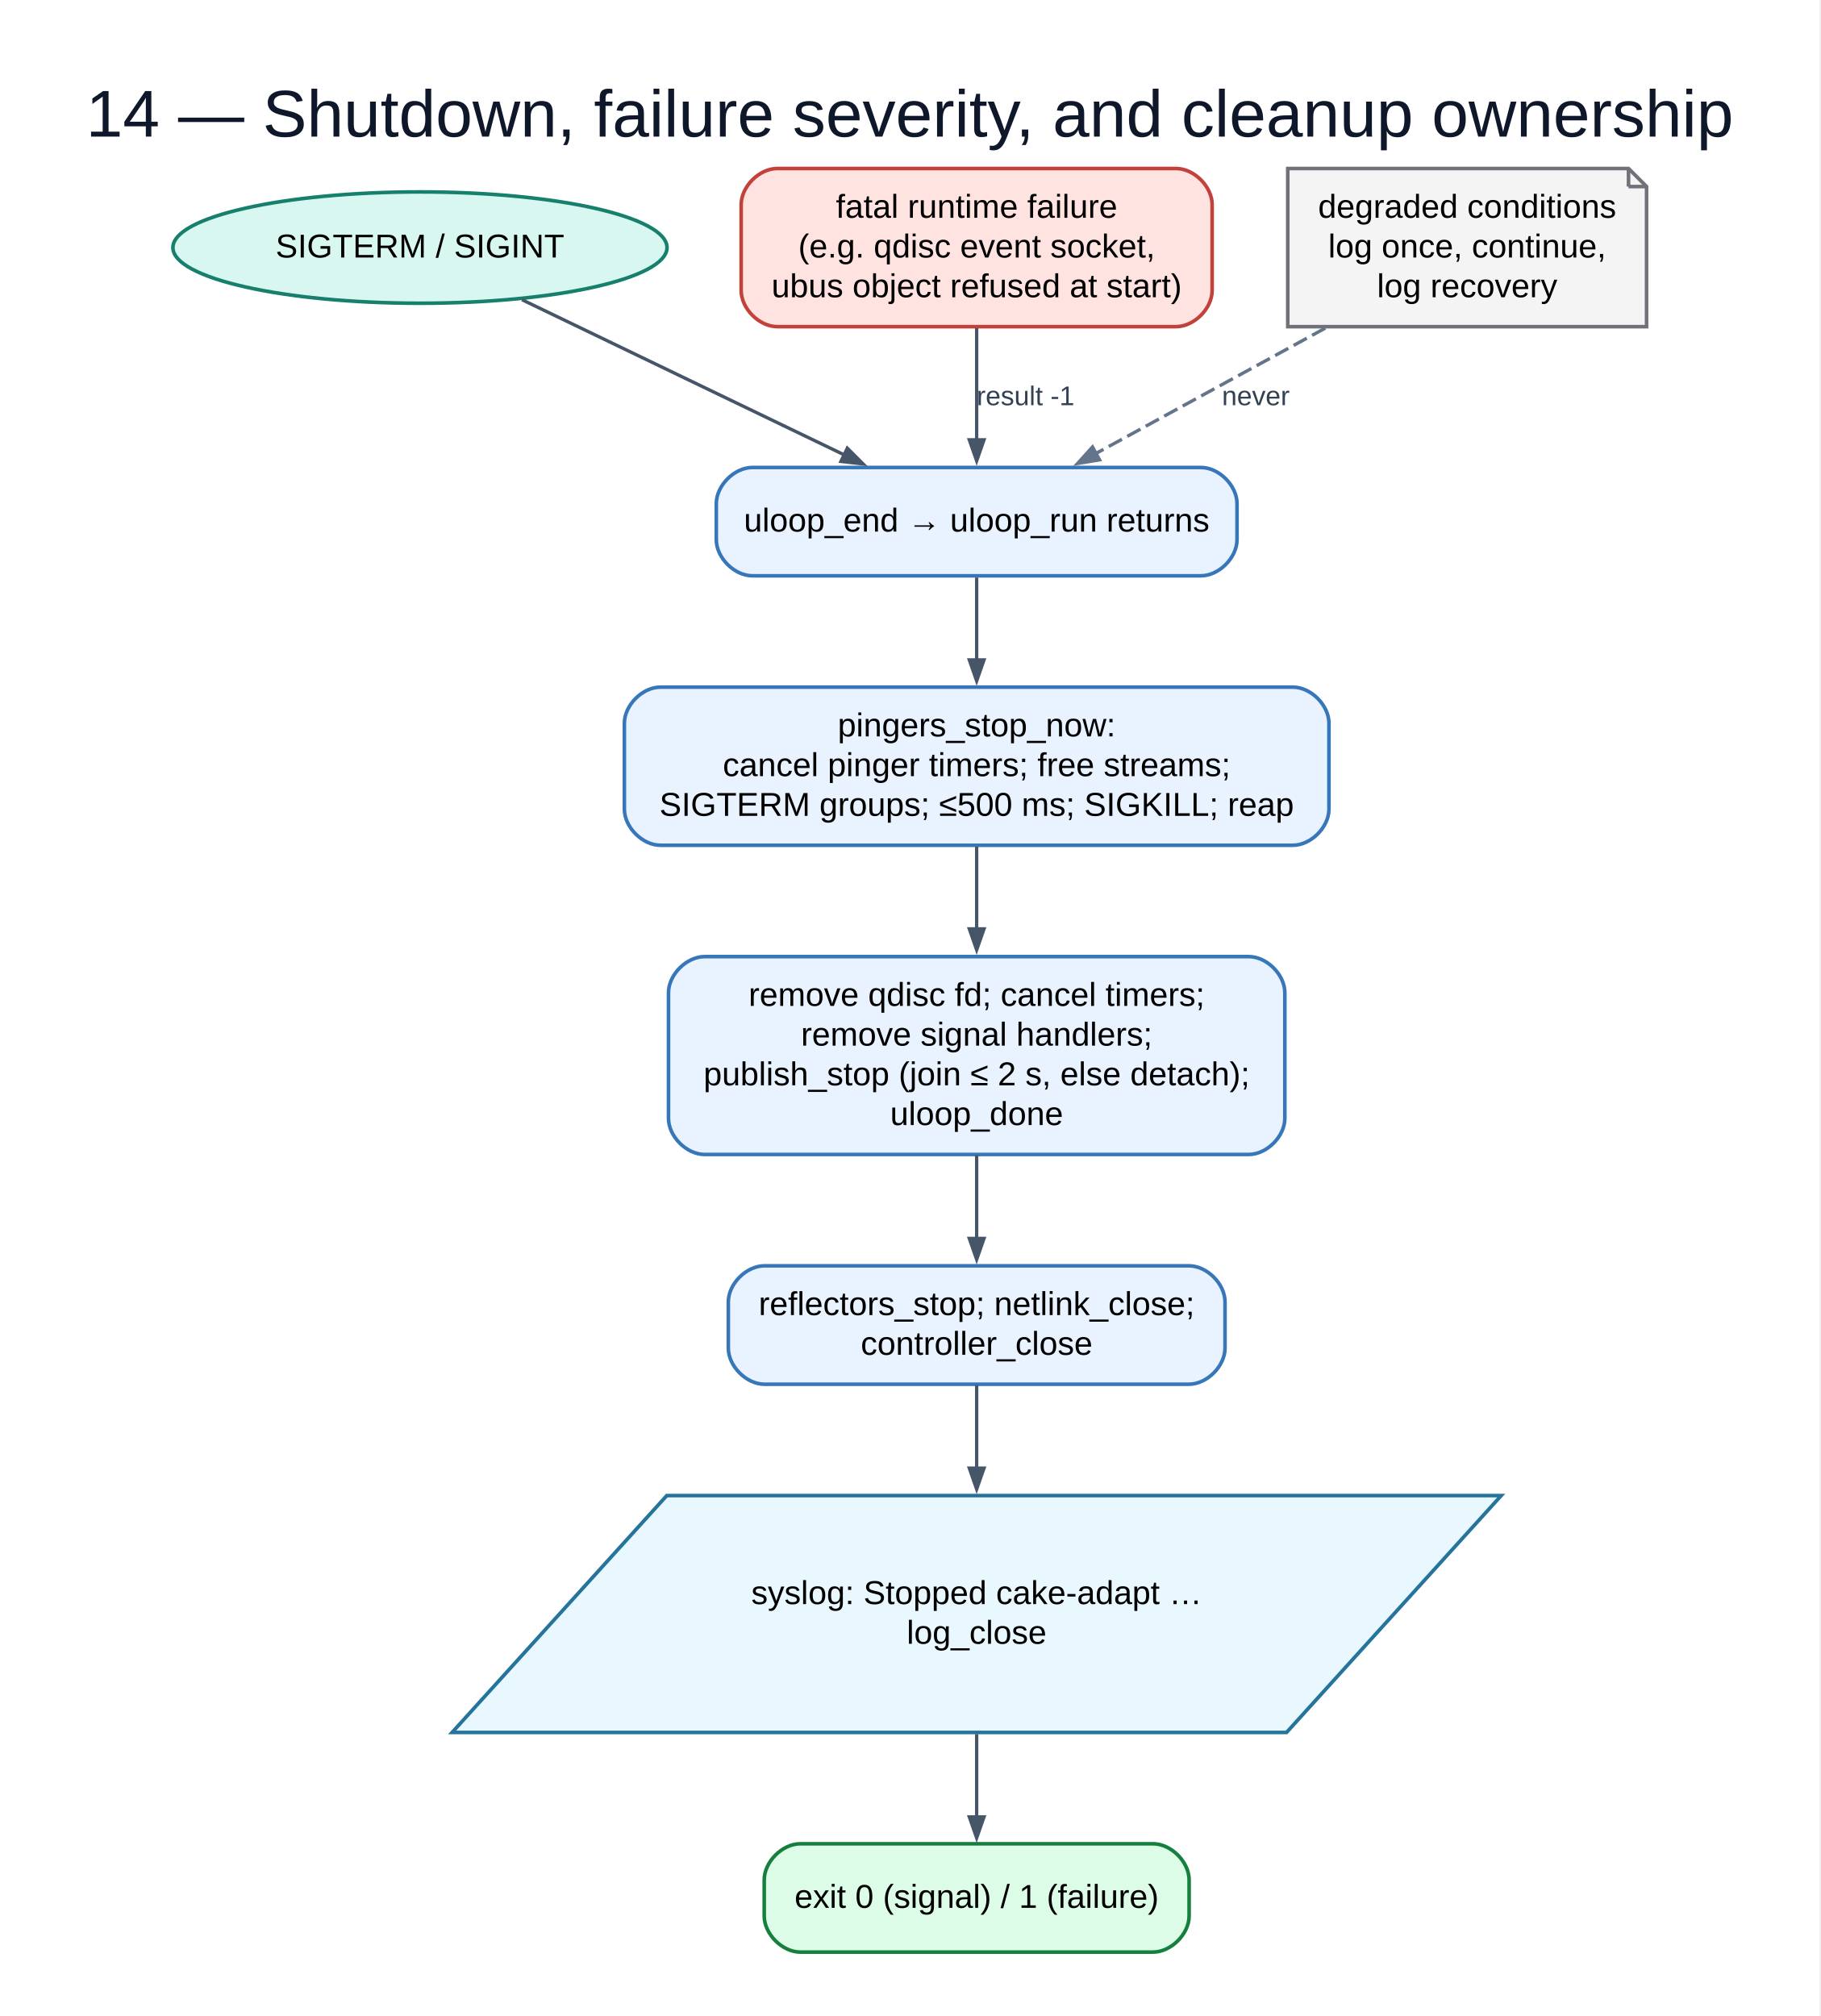
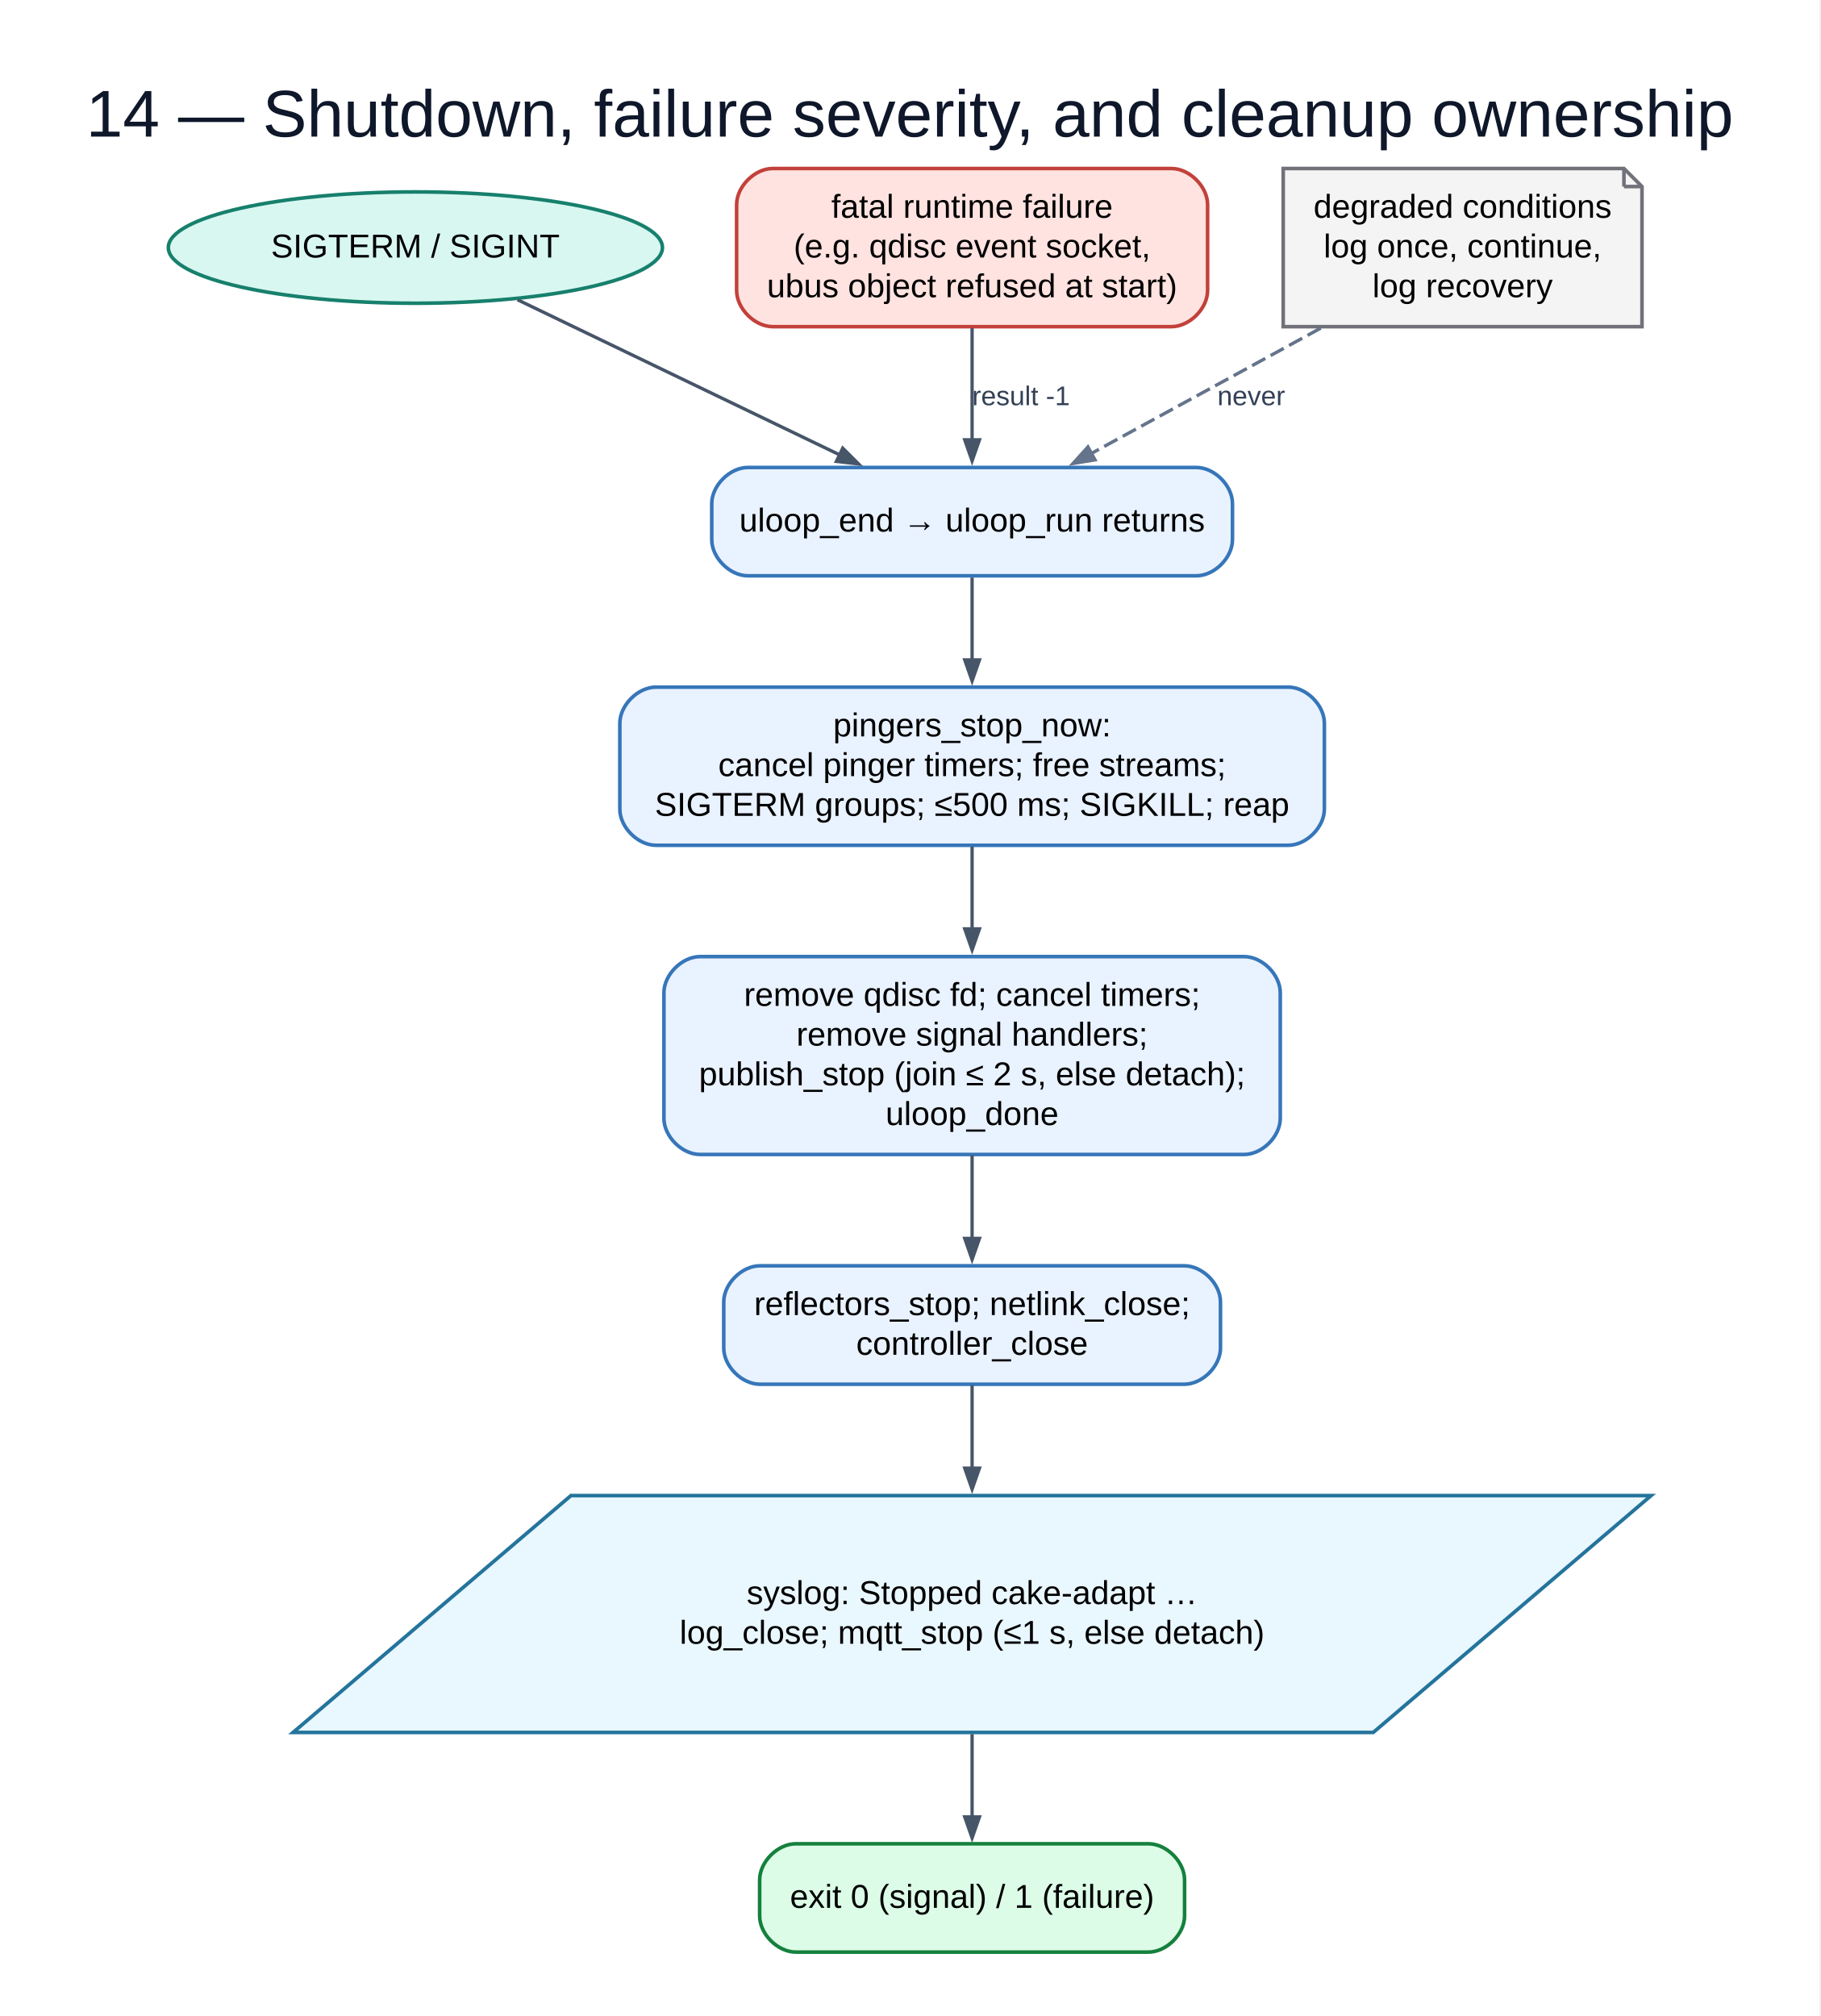
<svg xmlns="http://www.w3.org/2000/svg" width="605pt" height="670pt" viewBox="0.00 0.00 605.00 670.00">
  <g id="graph0" class="graph" transform="scale(1 1) rotate(0) translate(21.6 648.76)">
    <polygon fill="white" stroke="none" points="-21.6,21.6 -21.6,-648.76 583.03,-648.76 583.03,21.6 -21.6,21.6" />
    <text xml:space="preserve" text-anchor="middle" x="280.72" y="-603.36" font-family="Arial" font-size="22.00" fill="#0f172a">14 — Shutdown, failure severity, and cleanup ownership</text>
    <g id="node1" class="node">
-       <ellipse fill="#d9f7f1" stroke="#17806d" stroke-width="1.2" cx="117.96" cy="-566.48" rx="82.1" ry="18.5" />
-       <text xml:space="preserve" text-anchor="middle" x="117.96" y="-563.18" font-family="Arial" font-size="11.00">SIGTERM / SIGINT</text>
+       <ellipse fill="#d9f7f1" stroke="#17806d" stroke-width="1.2" cx="116.44" cy="-566.48" rx="82.1" ry="18.5" />
+       <text xml:space="preserve" text-anchor="middle" x="116.44" y="-563.18" font-family="Arial" font-size="11.00">SIGTERM / SIGINT</text>
    </g>
    <g id="node3" class="node">
-       <path fill="#e9f2ff" stroke="#3676b9" stroke-width="1.2" d="M377.48,-493.4C377.48,-493.4 228.44,-493.4 228.44,-493.4 222.44,-493.4 216.44,-487.4 216.44,-481.4 216.44,-481.4 216.44,-469.4 216.44,-469.4 216.44,-463.4 222.44,-457.4 228.44,-457.4 228.44,-457.4 377.48,-457.4 377.48,-457.4 383.48,-457.4 389.48,-463.4 389.48,-469.4 389.48,-469.4 389.48,-481.4 389.48,-481.4 389.48,-487.4 383.48,-493.4 377.48,-493.4" />
-       <text xml:space="preserve" text-anchor="middle" x="302.96" y="-472.1" font-family="Arial" font-size="11.00">uloop_end → uloop_run returns</text>
+       <path fill="#e9f2ff" stroke="#3676b9" stroke-width="1.2" d="M375.97,-493.4C375.97,-493.4 226.92,-493.4 226.92,-493.4 220.92,-493.4 214.92,-487.4 214.92,-481.4 214.92,-481.4 214.92,-469.4 214.92,-469.4 214.92,-463.4 220.92,-457.4 226.92,-457.4 226.92,-457.4 375.97,-457.4 375.97,-457.4 381.97,-457.4 387.97,-463.4 387.97,-469.4 387.97,-469.4 387.97,-481.4 387.97,-481.4 387.97,-487.4 381.97,-493.4 375.97,-493.4" />
+       <text xml:space="preserve" text-anchor="middle" x="301.44" y="-472.1" font-family="Arial" font-size="11.00">uloop_end → uloop_run returns</text>
    </g>
    <g id="edge1" class="edge">
-       <path fill="none" stroke="#475569" stroke-width="1.1" d="M151.89,-549.14C182.02,-534.63 226.23,-513.34 259.05,-497.54" />
-       <polygon fill="#475569" stroke="#475569" stroke-width="1.1" points="259.97,-499.82 265.21,-494.58 257.84,-495.41 259.97,-499.82" />
+       <path fill="none" stroke="#475569" stroke-width="1.1" d="M150.38,-549.14C180.51,-534.63 224.72,-513.34 257.54,-497.54" />
+       <polygon fill="#475569" stroke="#475569" stroke-width="1.1" points="258.45,-499.82 263.7,-494.58 256.33,-495.41 258.45,-499.82" />
    </g>
    <g id="node2" class="node">
-       <path fill="#ffe3e0" stroke="#c2413b" stroke-width="1.2" d="M369.21,-592.76C369.21,-592.76 236.7,-592.76 236.7,-592.76 230.7,-592.76 224.7,-586.76 224.7,-580.76 224.7,-580.76 224.7,-552.2 224.7,-552.2 224.7,-546.2 230.7,-540.2 236.7,-540.2 236.7,-540.2 369.21,-540.2 369.21,-540.2 375.21,-540.2 381.21,-546.2 381.21,-552.2 381.21,-552.2 381.21,-580.76 381.21,-580.76 381.21,-586.76 375.21,-592.76 369.21,-592.76" />
-       <text xml:space="preserve" text-anchor="middle" x="302.96" y="-576.38" font-family="Arial" font-size="11.00">fatal runtime failure</text>
-       <text xml:space="preserve" text-anchor="middle" x="302.96" y="-563.18" font-family="Arial" font-size="11.00">(e.g. qdisc event socket,</text>
-       <text xml:space="preserve" text-anchor="middle" x="302.96" y="-549.98" font-family="Arial" font-size="11.00">ubus object refused at start)</text>
+       <path fill="#ffe3e0" stroke="#c2413b" stroke-width="1.2" d="M367.7,-592.76C367.7,-592.76 235.19,-592.76 235.19,-592.76 229.19,-592.76 223.19,-586.76 223.19,-580.76 223.19,-580.76 223.19,-552.2 223.19,-552.2 223.19,-546.2 229.19,-540.2 235.19,-540.2 235.19,-540.2 367.7,-540.2 367.7,-540.2 373.7,-540.2 379.7,-546.2 379.7,-552.2 379.7,-552.2 379.7,-580.76 379.7,-580.76 379.7,-586.76 373.7,-592.76 367.7,-592.76" />
+       <text xml:space="preserve" text-anchor="middle" x="301.44" y="-576.38" font-family="Arial" font-size="11.00">fatal runtime failure</text>
+       <text xml:space="preserve" text-anchor="middle" x="301.44" y="-563.18" font-family="Arial" font-size="11.00">(e.g. qdisc event socket,</text>
+       <text xml:space="preserve" text-anchor="middle" x="301.44" y="-549.98" font-family="Arial" font-size="11.00">ubus object refused at start)</text>
    </g>
    <g id="edge2" class="edge">
-       <path fill="none" stroke="#475569" stroke-width="1.1" d="M302.96,-539.71C302.96,-528 302.96,-514.17 302.96,-502.43" />
-       <polygon fill="#475569" stroke="#475569" stroke-width="1.1" points="305.41,-502.59 302.96,-495.59 300.51,-502.59 305.41,-502.59" />
-       <text xml:space="preserve" text-anchor="middle" x="319.21" y="-514.1" font-family="Arial" font-size="9.00" fill="#334155">result -1</text>
+       <path fill="none" stroke="#475569" stroke-width="1.1" d="M301.44,-539.71C301.44,-528 301.44,-514.17 301.44,-502.43" />
+       <polygon fill="#475569" stroke="#475569" stroke-width="1.1" points="303.89,-502.59 301.44,-495.59 298.99,-502.59 303.89,-502.59" />
+       <text xml:space="preserve" text-anchor="middle" x="317.7" y="-514.1" font-family="Arial" font-size="9.00" fill="#334155">result -1</text>
    </g>
    <g id="node4" class="node">
-       <path fill="#e9f2ff" stroke="#3676b9" stroke-width="1.2" d="M408.03,-420.4C408.03,-420.4 197.89,-420.4 197.89,-420.4 191.89,-420.4 185.89,-414.4 185.89,-408.4 185.89,-408.4 185.89,-379.84 185.89,-379.84 185.89,-373.84 191.89,-367.84 197.89,-367.84 197.89,-367.84 408.03,-367.84 408.03,-367.84 414.03,-367.84 420.03,-373.84 420.03,-379.84 420.03,-379.84 420.03,-408.4 420.03,-408.4 420.03,-414.4 414.03,-420.4 408.03,-420.4" />
-       <text xml:space="preserve" text-anchor="middle" x="302.96" y="-404.02" font-family="Arial" font-size="11.00">pingers_stop_now:</text>
-       <text xml:space="preserve" text-anchor="middle" x="302.96" y="-390.82" font-family="Arial" font-size="11.00">cancel pinger timers; free streams;</text>
-       <text xml:space="preserve" text-anchor="middle" x="302.96" y="-377.62" font-family="Arial" font-size="11.00">SIGTERM groups; ≤500 ms; SIGKILL; reap</text>
+       <path fill="#e9f2ff" stroke="#3676b9" stroke-width="1.2" d="M406.51,-420.4C406.51,-420.4 196.38,-420.4 196.38,-420.4 190.38,-420.4 184.38,-414.4 184.38,-408.4 184.38,-408.4 184.38,-379.84 184.38,-379.84 184.38,-373.84 190.38,-367.84 196.38,-367.84 196.38,-367.84 406.51,-367.84 406.51,-367.84 412.51,-367.84 418.51,-373.84 418.51,-379.84 418.51,-379.84 418.51,-408.4 418.51,-408.4 418.51,-414.4 412.51,-420.4 406.51,-420.4" />
+       <text xml:space="preserve" text-anchor="middle" x="301.44" y="-404.02" font-family="Arial" font-size="11.00">pingers_stop_now:</text>
+       <text xml:space="preserve" text-anchor="middle" x="301.44" y="-390.82" font-family="Arial" font-size="11.00">cancel pinger timers; free streams;</text>
+       <text xml:space="preserve" text-anchor="middle" x="301.44" y="-377.62" font-family="Arial" font-size="11.00">SIGTERM groups; ≤500 ms; SIGKILL; reap</text>
    </g>
    <g id="edge3" class="edge">
-       <path fill="none" stroke="#475569" stroke-width="1.1" d="M302.96,-456.81C302.96,-448.7 302.96,-438.8 302.96,-429.32" />
-       <polygon fill="#475569" stroke="#475569" stroke-width="1.1" points="305.41,-429.46 302.96,-422.46 300.51,-429.46 305.41,-429.46" />
+       <path fill="none" stroke="#475569" stroke-width="1.1" d="M301.44,-456.81C301.44,-448.7 301.44,-438.8 301.44,-429.32" />
+       <polygon fill="#475569" stroke="#475569" stroke-width="1.1" points="303.89,-429.46 301.44,-422.46 298.99,-429.46 303.89,-429.46" />
    </g>
    <g id="node5" class="node">
-       <path fill="#e9f2ff" stroke="#3676b9" stroke-width="1.2" d="M393.37,-330.84C393.37,-330.84 212.55,-330.84 212.55,-330.84 206.55,-330.84 200.55,-324.84 200.55,-318.84 200.55,-318.84 200.55,-277.08 200.55,-277.08 200.55,-271.08 206.55,-265.08 212.55,-265.08 212.55,-265.08 393.37,-265.08 393.37,-265.08 399.37,-265.08 405.37,-271.08 405.37,-277.08 405.37,-277.08 405.37,-318.84 405.37,-318.84 405.37,-324.84 399.37,-330.84 393.37,-330.84" />
-       <text xml:space="preserve" text-anchor="middle" x="302.96" y="-314.46" font-family="Arial" font-size="11.00">remove qdisc fd; cancel timers;</text>
-       <text xml:space="preserve" text-anchor="middle" x="302.96" y="-301.26" font-family="Arial" font-size="11.00">remove signal handlers;</text>
-       <text xml:space="preserve" text-anchor="middle" x="302.96" y="-288.06" font-family="Arial" font-size="11.00">publish_stop (join ≤ 2 s, else detach);</text>
-       <text xml:space="preserve" text-anchor="middle" x="302.96" y="-274.86" font-family="Arial" font-size="11.00">uloop_done</text>
+       <path fill="#e9f2ff" stroke="#3676b9" stroke-width="1.2" d="M391.85,-330.84C391.85,-330.84 211.03,-330.84 211.03,-330.84 205.03,-330.84 199.03,-324.84 199.03,-318.84 199.03,-318.84 199.03,-277.08 199.03,-277.08 199.03,-271.08 205.03,-265.08 211.03,-265.08 211.03,-265.08 391.85,-265.08 391.85,-265.08 397.85,-265.08 403.85,-271.08 403.85,-277.08 403.85,-277.08 403.85,-318.84 403.85,-318.84 403.85,-324.84 397.85,-330.84 391.85,-330.84" />
+       <text xml:space="preserve" text-anchor="middle" x="301.44" y="-314.46" font-family="Arial" font-size="11.00">remove qdisc fd; cancel timers;</text>
+       <text xml:space="preserve" text-anchor="middle" x="301.44" y="-301.26" font-family="Arial" font-size="11.00">remove signal handlers;</text>
+       <text xml:space="preserve" text-anchor="middle" x="301.44" y="-288.06" font-family="Arial" font-size="11.00">publish_stop (join ≤ 2 s, else detach);</text>
+       <text xml:space="preserve" text-anchor="middle" x="301.44" y="-274.86" font-family="Arial" font-size="11.00">uloop_done</text>
    </g>
    <g id="edge4" class="edge">
-       <path fill="none" stroke="#475569" stroke-width="1.1" d="M302.96,-367.39C302.96,-358.89 302.96,-349.2 302.96,-339.85" />
-       <polygon fill="#475569" stroke="#475569" stroke-width="1.1" points="305.41,-340.06 302.96,-333.06 300.51,-340.06 305.41,-340.06" />
+       <path fill="none" stroke="#475569" stroke-width="1.1" d="M301.44,-367.39C301.44,-358.89 301.44,-349.2 301.44,-339.85" />
+       <polygon fill="#475569" stroke="#475569" stroke-width="1.1" points="303.89,-340.06 301.44,-333.06 298.99,-340.06 303.89,-340.06" />
    </g>
    <g id="node6" class="node">
-       <path fill="#e9f2ff" stroke="#3676b9" stroke-width="1.2" d="M373.49,-228.08C373.49,-228.08 232.43,-228.08 232.43,-228.08 226.43,-228.08 220.43,-222.08 220.43,-216.08 220.43,-216.08 220.43,-200.72 220.43,-200.72 220.43,-194.72 226.43,-188.72 232.43,-188.72 232.43,-188.72 373.49,-188.72 373.49,-188.72 379.49,-188.72 385.49,-194.72 385.49,-200.72 385.49,-200.72 385.49,-216.08 385.49,-216.08 385.49,-222.08 379.49,-228.08 373.49,-228.08" />
-       <text xml:space="preserve" text-anchor="middle" x="302.96" y="-211.7" font-family="Arial" font-size="11.00">reflectors_stop; netlink_close;</text>
-       <text xml:space="preserve" text-anchor="middle" x="302.96" y="-198.5" font-family="Arial" font-size="11.00">controller_close</text>
+       <path fill="#e9f2ff" stroke="#3676b9" stroke-width="1.2" d="M371.98,-228.08C371.98,-228.08 230.91,-228.08 230.91,-228.08 224.91,-228.08 218.91,-222.08 218.91,-216.08 218.91,-216.08 218.91,-200.72 218.91,-200.72 218.91,-194.72 224.91,-188.72 230.91,-188.72 230.91,-188.72 371.98,-188.72 371.98,-188.72 377.98,-188.72 383.98,-194.72 383.98,-200.72 383.98,-200.72 383.98,-216.08 383.98,-216.08 383.98,-222.08 377.98,-228.08 371.98,-228.08" />
+       <text xml:space="preserve" text-anchor="middle" x="301.44" y="-211.7" font-family="Arial" font-size="11.00">reflectors_stop; netlink_close;</text>
+       <text xml:space="preserve" text-anchor="middle" x="301.44" y="-198.5" font-family="Arial" font-size="11.00">controller_close</text>
    </g>
    <g id="edge5" class="edge">
-       <path fill="none" stroke="#475569" stroke-width="1.1" d="M302.96,-264.85C302.96,-255.7 302.96,-245.82 302.96,-236.96" />
-       <polygon fill="#475569" stroke="#475569" stroke-width="1.1" points="305.41,-237.18 302.96,-230.18 300.51,-237.18 305.41,-237.18" />
+       <path fill="none" stroke="#475569" stroke-width="1.1" d="M301.44,-264.85C301.44,-255.7 301.44,-245.82 301.44,-236.96" />
+       <polygon fill="#475569" stroke="#475569" stroke-width="1.1" points="303.89,-237.18 301.44,-230.18 298.99,-237.18 303.89,-237.18" />
    </g>
    <g id="node7" class="node">
-       <polygon fill="#e9f7ff" stroke="#24749c" stroke-width="1.2" points="477.28,-151.72 199.98,-151.72 128.64,-73 405.94,-73 477.28,-151.72" />
-       <text xml:space="preserve" text-anchor="middle" x="302.96" y="-115.66" font-family="Arial" font-size="11.00">syslog: Stopped cake-adapt …</text>
-       <text xml:space="preserve" text-anchor="middle" x="302.96" y="-102.46" font-family="Arial" font-size="11.00">log_close</text>
+       <polygon fill="#e9f7ff" stroke="#24749c" stroke-width="1.2" points="527.09,-151.72 168.14,-151.72 75.79,-73 434.75,-73 527.09,-151.72" />
+       <text xml:space="preserve" text-anchor="middle" x="301.44" y="-115.66" font-family="Arial" font-size="11.00">syslog: Stopped cake-adapt …</text>
+       <text xml:space="preserve" text-anchor="middle" x="301.44" y="-102.46" font-family="Arial" font-size="11.00">log_close; mqtt_stop (≤1 s, else detach)</text>
    </g>
    <g id="edge6" class="edge">
-       <path fill="none" stroke="#475569" stroke-width="1.1" d="M302.96,-188.37C302.96,-180.32 302.96,-170.54 302.96,-160.75" />
-       <polygon fill="#475569" stroke="#475569" stroke-width="1.1" points="305.41,-160.84 302.96,-153.84 300.51,-160.84 305.41,-160.84" />
+       <path fill="none" stroke="#475569" stroke-width="1.1" d="M301.44,-188.37C301.44,-180.32 301.44,-170.54 301.44,-160.75" />
+       <polygon fill="#475569" stroke="#475569" stroke-width="1.1" points="303.89,-160.84 301.44,-153.84 298.99,-160.84 303.89,-160.84" />
    </g>
    <g id="node8" class="node">
-       <path fill="#dcfce7" stroke="#15803d" stroke-width="1.2" d="M361.56,-36C361.56,-36 244.36,-36 244.36,-36 238.36,-36 232.36,-30 232.36,-24 232.36,-24 232.36,-12 232.36,-12 232.36,-6 238.36,0 244.36,0 244.36,0 361.56,0 361.56,0 367.56,0 373.56,-6 373.56,-12 373.56,-12 373.56,-24 373.56,-24 373.56,-30 367.56,-36 361.56,-36" />
-       <text xml:space="preserve" text-anchor="middle" x="302.96" y="-14.7" font-family="Arial" font-size="11.00">exit 0 (signal) / 1 (failure)</text>
+       <path fill="#dcfce7" stroke="#15803d" stroke-width="1.2" d="M360.05,-36C360.05,-36 242.84,-36 242.84,-36 236.84,-36 230.84,-30 230.84,-24 230.84,-24 230.84,-12 230.84,-12 230.84,-6 236.84,0 242.84,0 242.84,0 360.05,0 360.05,0 366.05,0 372.05,-6 372.05,-12 372.05,-12 372.05,-24 372.05,-24 372.05,-30 366.05,-36 360.05,-36" />
+       <text xml:space="preserve" text-anchor="middle" x="301.44" y="-14.7" font-family="Arial" font-size="11.00">exit 0 (signal) / 1 (failure)</text>
    </g>
    <g id="edge7" class="edge">
-       <path fill="none" stroke="#475569" stroke-width="1.1" d="M302.96,-72.46C302.96,-63.09 302.96,-53.32 302.96,-44.72" />
-       <polygon fill="#475569" stroke="#475569" stroke-width="1.1" points="305.41,-44.93 302.96,-37.93 300.51,-44.93 305.41,-44.93" />
+       <path fill="none" stroke="#475569" stroke-width="1.1" d="M301.44,-72.46C301.44,-63.09 301.44,-53.32 301.44,-44.72" />
+       <polygon fill="#475569" stroke="#475569" stroke-width="1.1" points="303.89,-44.93 301.44,-37.93 298.99,-44.93 303.89,-44.93" />
    </g>
    <g id="node9" class="node">
-       <polygon fill="#f4f4f5" stroke="#71717a" stroke-width="1.2" points="519.58,-592.76 406.34,-592.76 406.34,-540.2 525.58,-540.2 525.58,-586.76 519.58,-592.76" />
-       <polyline fill="none" stroke="#71717a" stroke-width="1.2" points="519.58,-592.76 519.58,-586.76" />
-       <polyline fill="none" stroke="#71717a" stroke-width="1.2" points="525.58,-586.76 519.58,-586.76" />
-       <text xml:space="preserve" text-anchor="middle" x="465.96" y="-576.38" font-family="Arial" font-size="11.00">degraded conditions</text>
-       <text xml:space="preserve" text-anchor="middle" x="465.96" y="-563.18" font-family="Arial" font-size="11.00">log once, continue,</text>
-       <text xml:space="preserve" text-anchor="middle" x="465.96" y="-549.98" font-family="Arial" font-size="11.00">log recovery</text>
+       <polygon fill="#f4f4f5" stroke="#71717a" stroke-width="1.2" points="518.06,-592.76 404.83,-592.76 404.83,-540.2 524.06,-540.2 524.06,-586.76 518.06,-592.76" />
+       <polyline fill="none" stroke="#71717a" stroke-width="1.2" points="518.06,-592.76 518.06,-586.76" />
+       <polyline fill="none" stroke="#71717a" stroke-width="1.2" points="524.06,-586.76 518.06,-586.76" />
+       <text xml:space="preserve" text-anchor="middle" x="464.44" y="-576.38" font-family="Arial" font-size="11.00">degraded conditions</text>
+       <text xml:space="preserve" text-anchor="middle" x="464.44" y="-563.18" font-family="Arial" font-size="11.00">log once, continue,</text>
+       <text xml:space="preserve" text-anchor="middle" x="464.44" y="-549.98" font-family="Arial" font-size="11.00">log recovery</text>
    </g>
    <g id="edge8" class="edge">
-       <path fill="none" stroke="#64748b" stroke-width="1.1" stroke-dasharray="5,2" d="M418.81,-539.71C394.65,-526.51 365.56,-510.61 342.58,-498.05" />
-       <polygon fill="#64748b" stroke="#64748b" stroke-width="1.1" points="343.81,-495.93 336.49,-494.73 341.46,-500.23 343.81,-495.93" />
-       <text xml:space="preserve" text-anchor="middle" x="395.72" y="-514.1" font-family="Arial" font-size="9.00" fill="#334155">never</text>
+       <path fill="none" stroke="#64748b" stroke-width="1.1" stroke-dasharray="5,2" d="M417.3,-539.71C393.14,-526.51 364.05,-510.61 341.06,-498.05" />
+       <polygon fill="#64748b" stroke="#64748b" stroke-width="1.1" points="342.29,-495.93 334.98,-494.73 339.94,-500.23 342.29,-495.93" />
+       <text xml:space="preserve" text-anchor="middle" x="394.2" y="-514.1" font-family="Arial" font-size="9.00" fill="#334155">never</text>
    </g>
  </g>
</svg>
